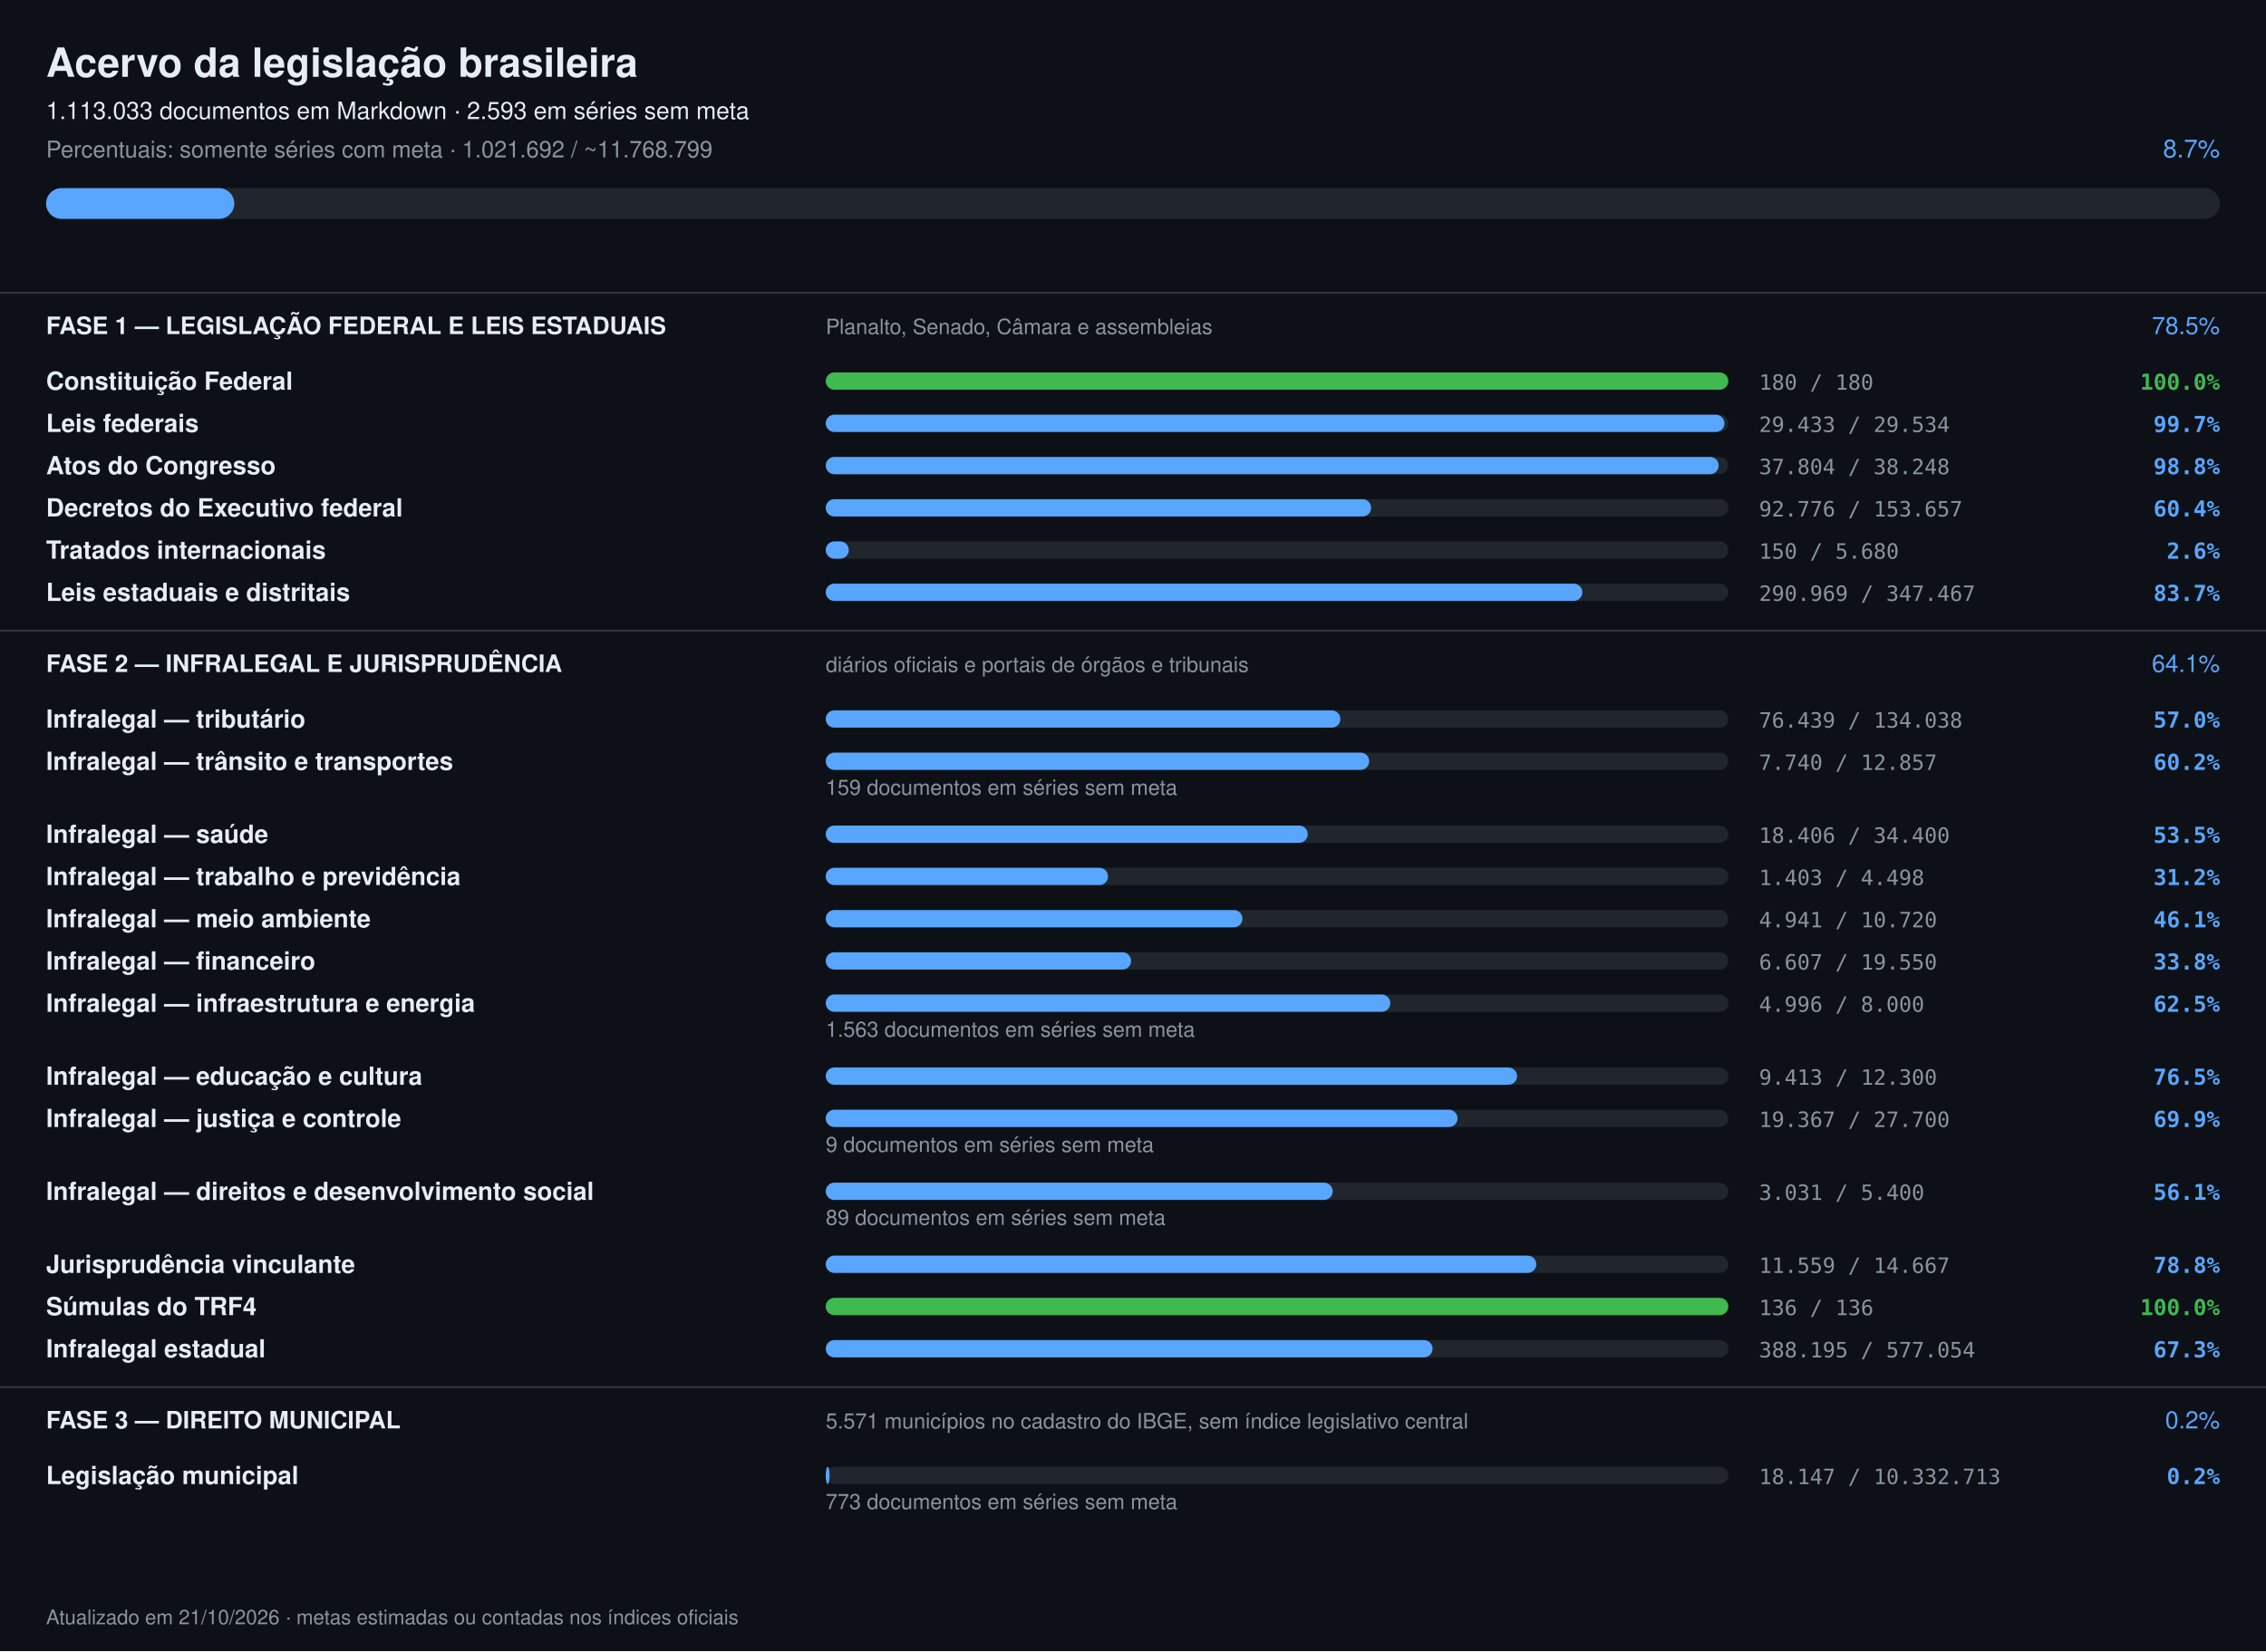
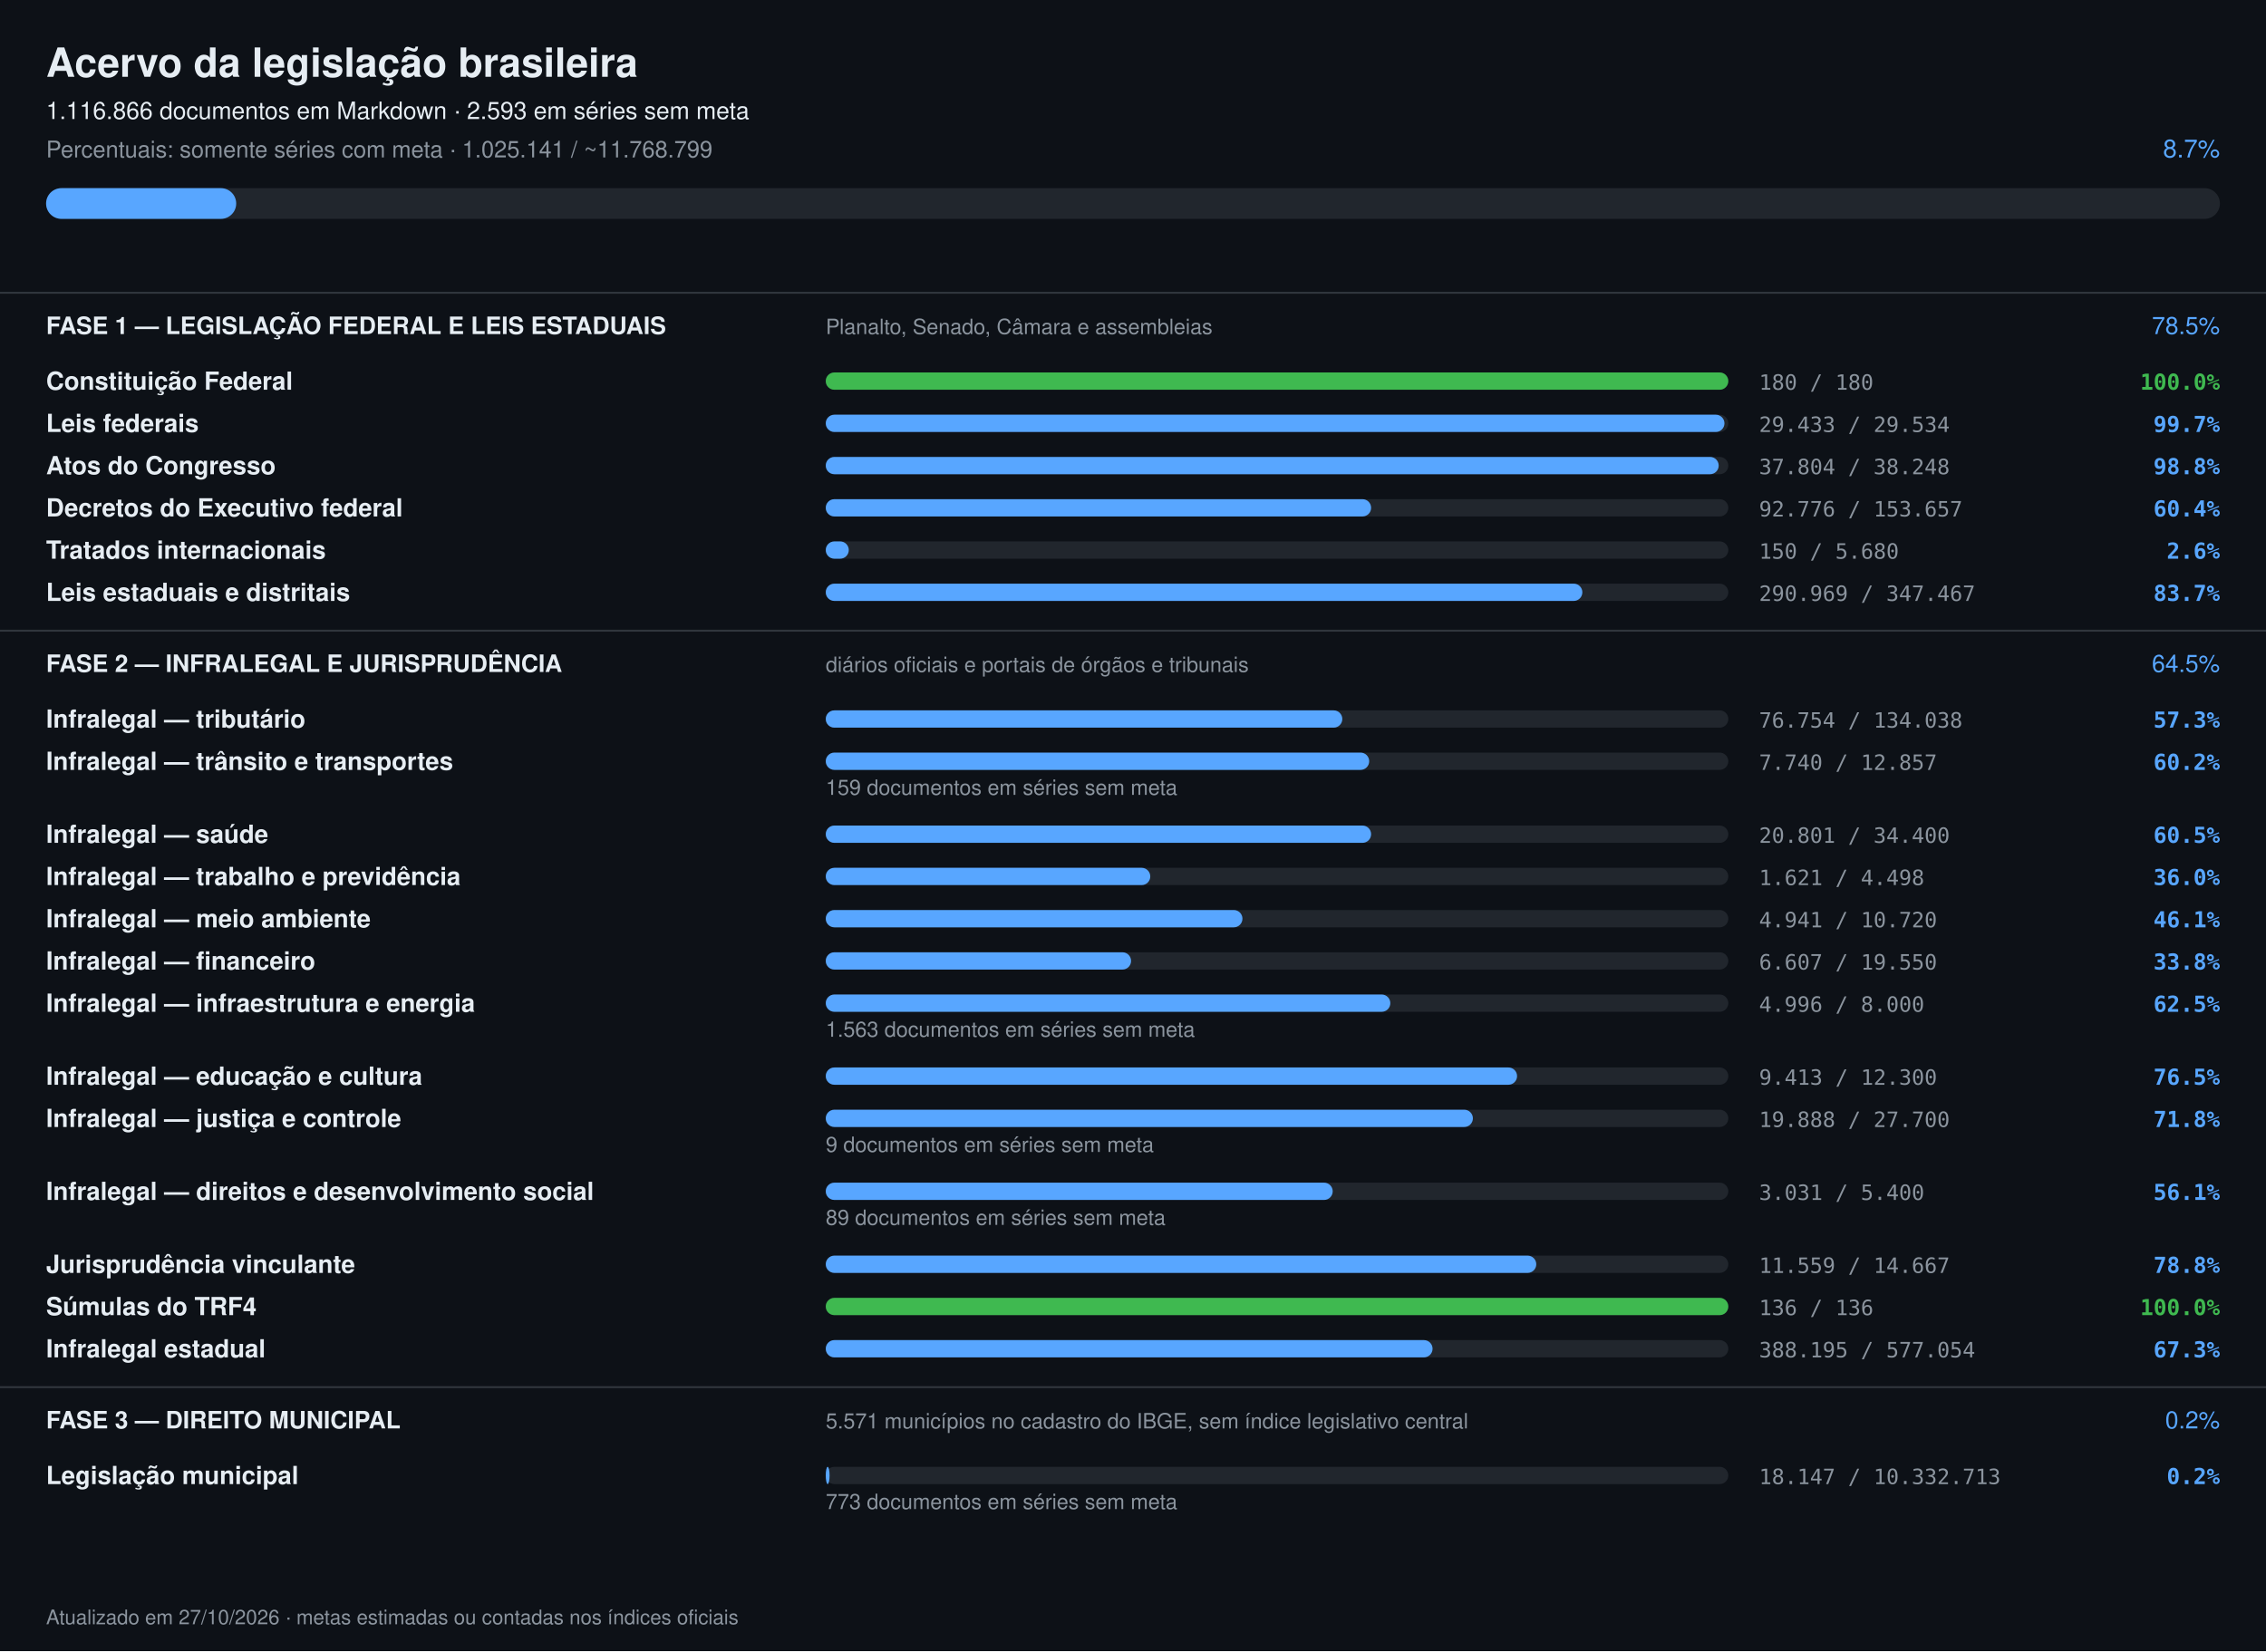
<svg xmlns="http://www.w3.org/2000/svg" width="1180" height="860" viewBox="0 0 1180 860" font-family="-apple-system,Segoe UI,Helvetica,Arial,sans-serif">
  <rect width="1180" height="860" fill="#0d1117" />
  <text x="24" y="40" font-size="21" font-weight="700" fill="#e6edf3">Acervo da legislação brasileira</text>
-   <text x="24" y="62" font-size="12.5" fill="#e6edf3">1.113.033 documentos em Markdown · 2.593 em séries sem meta</text>
-   <text x="24" y="82" font-size="12" fill="#8b949e">Percentuais: somente séries com meta · 1.021.692 / ~11.768.799</text>
+   <text x="24" y="62" font-size="12.5" fill="#e6edf3">1.116.866 documentos em Markdown · 2.593 em séries sem meta</text>
+   <text x="24" y="82" font-size="12" fill="#8b949e">Percentuais: somente séries com meta · 1.025.141 / ~11.768.799</text>
  <text x="1156" y="82" font-size="13" text-anchor="end" fill="#58a6ff">8.7%</text>
  <rect x="24" y="98" width="1132" height="16" rx="8" fill="#21262d" />
-   <rect x="24" y="98" width="98" height="16" rx="8" fill="#58a6ff" />
+   <rect x="24" y="98" width="99" height="16" rx="8" fill="#58a6ff" />
  <rect x="0" y="152" width="1180" height="1" fill="#30363d" />
  <text x="24" y="174" font-size="12.5" font-weight="700" fill="#e6edf3">FASE 1 — LEGISLAÇÃO FEDERAL E LEIS ESTADUAIS</text>
  <text x="430" y="174" font-size="11" fill="#8b949e">Planalto, Senado, Câmara e assembleias</text>
  <text x="1156" y="174" font-size="12.5" text-anchor="end" fill="#58a6ff">78.5%</text>
  <text x="24" y="203" font-size="13" font-weight="600" fill="#e6edf3">Constituição Federal</text>
  <rect x="430" y="194" width="470" height="9" rx="4.5" fill="#21262d" />
  <rect x="430" y="194" width="470" height="9" rx="4.5" fill="#3fb950" />
  <text x="916" y="203" font-size="11" fill="#8b949e" font-family="ui-monospace,monospace">180 / 180</text>
  <text x="1156" y="203" font-size="11.5" text-anchor="end" font-weight="600" fill="#3fb950" font-family="ui-monospace,monospace">100.0%</text>
  <text x="24" y="225" font-size="13" font-weight="600" fill="#e6edf3">Leis federais</text>
  <rect x="430" y="216" width="470" height="9" rx="4.5" fill="#21262d" />
  <rect x="430" y="216" width="468" height="9" rx="4.5" fill="#58a6ff" />
  <text x="916" y="225" font-size="11" fill="#8b949e" font-family="ui-monospace,monospace">29.433 / 29.534</text>
  <text x="1156" y="225" font-size="11.5" text-anchor="end" font-weight="600" fill="#58a6ff" font-family="ui-monospace,monospace">99.7%</text>
  <text x="24" y="247" font-size="13" font-weight="600" fill="#e6edf3">Atos do Congresso</text>
  <rect x="430" y="238" width="470" height="9" rx="4.5" fill="#21262d" />
  <rect x="430" y="238" width="465" height="9" rx="4.5" fill="#58a6ff" />
  <text x="916" y="247" font-size="11" fill="#8b949e" font-family="ui-monospace,monospace">37.804 / 38.248</text>
  <text x="1156" y="247" font-size="11.5" text-anchor="end" font-weight="600" fill="#58a6ff" font-family="ui-monospace,monospace">98.8%</text>
  <text x="24" y="269" font-size="13" font-weight="600" fill="#e6edf3">Decretos do Executivo federal</text>
  <rect x="430" y="260" width="470" height="9" rx="4.5" fill="#21262d" />
  <rect x="430" y="260" width="284" height="9" rx="4.5" fill="#58a6ff" />
  <text x="916" y="269" font-size="11" fill="#8b949e" font-family="ui-monospace,monospace">92.776 / 153.657</text>
  <text x="1156" y="269" font-size="11.5" text-anchor="end" font-weight="600" fill="#58a6ff" font-family="ui-monospace,monospace">60.4%</text>
  <text x="24" y="291" font-size="13" font-weight="600" fill="#e6edf3">Tratados internacionais</text>
  <rect x="430" y="282" width="470" height="9" rx="4.5" fill="#21262d" />
  <rect x="430" y="282" width="12" height="9" rx="4.5" fill="#58a6ff" />
  <text x="916" y="291" font-size="11" fill="#8b949e" font-family="ui-monospace,monospace">150 / 5.680</text>
  <text x="1156" y="291" font-size="11.5" text-anchor="end" font-weight="600" fill="#58a6ff" font-family="ui-monospace,monospace">2.6%</text>
  <text x="24" y="313" font-size="13" font-weight="600" fill="#e6edf3">Leis estaduais e distritais</text>
  <rect x="430" y="304" width="470" height="9" rx="4.5" fill="#21262d" />
  <rect x="430" y="304" width="394" height="9" rx="4.5" fill="#58a6ff" />
  <text x="916" y="313" font-size="11" fill="#8b949e" font-family="ui-monospace,monospace">290.969 / 347.467</text>
  <text x="1156" y="313" font-size="11.5" text-anchor="end" font-weight="600" fill="#58a6ff" font-family="ui-monospace,monospace">83.7%</text>
  <rect x="0" y="328" width="1180" height="1" fill="#30363d" />
  <text x="24" y="350" font-size="12.5" font-weight="700" fill="#e6edf3">FASE 2 — INFRALEGAL E JURISPRUDÊNCIA</text>
  <text x="430" y="350" font-size="11" fill="#8b949e">diários oficiais e portais de órgãos e tribunais</text>
-   <text x="1156" y="350" font-size="12.5" text-anchor="end" fill="#58a6ff">64.1%</text>
+   <text x="1156" y="350" font-size="12.5" text-anchor="end" fill="#58a6ff">64.5%</text>
  <text x="24" y="379" font-size="13" font-weight="600" fill="#e6edf3">Infralegal — tributário</text>
  <rect x="430" y="370" width="470" height="9" rx="4.5" fill="#21262d" />
-   <rect x="430" y="370" width="268" height="9" rx="4.5" fill="#58a6ff" />
-   <text x="916" y="379" font-size="11" fill="#8b949e" font-family="ui-monospace,monospace">76.439 / 134.038</text>
-   <text x="1156" y="379" font-size="11.5" text-anchor="end" font-weight="600" fill="#58a6ff" font-family="ui-monospace,monospace">57.0%</text>
+   <rect x="430" y="370" width="269" height="9" rx="4.5" fill="#58a6ff" />
+   <text x="916" y="379" font-size="11" fill="#8b949e" font-family="ui-monospace,monospace">76.754 / 134.038</text>
+   <text x="1156" y="379" font-size="11.5" text-anchor="end" font-weight="600" fill="#58a6ff" font-family="ui-monospace,monospace">57.3%</text>
  <text x="24" y="401" font-size="13" font-weight="600" fill="#e6edf3">Infralegal — trânsito e transportes</text>
  <rect x="430" y="392" width="470" height="9" rx="4.5" fill="#21262d" />
  <rect x="430" y="392" width="283" height="9" rx="4.5" fill="#58a6ff" />
  <text x="916" y="401" font-size="11" fill="#8b949e" font-family="ui-monospace,monospace">7.740 / 12.857</text>
  <text x="1156" y="401" font-size="11.5" text-anchor="end" font-weight="600" fill="#58a6ff" font-family="ui-monospace,monospace">60.2%</text>
  <text x="430" y="414" font-size="11" fill="#8b949e">159 documentos em séries sem meta</text>
  <text x="24" y="439" font-size="13" font-weight="600" fill="#e6edf3">Infralegal — saúde</text>
  <rect x="430" y="430" width="470" height="9" rx="4.5" fill="#21262d" />
-   <rect x="430" y="430" width="251" height="9" rx="4.5" fill="#58a6ff" />
-   <text x="916" y="439" font-size="11" fill="#8b949e" font-family="ui-monospace,monospace">18.406 / 34.400</text>
-   <text x="1156" y="439" font-size="11.5" text-anchor="end" font-weight="600" fill="#58a6ff" font-family="ui-monospace,monospace">53.5%</text>
+   <rect x="430" y="430" width="284" height="9" rx="4.5" fill="#58a6ff" />
+   <text x="916" y="439" font-size="11" fill="#8b949e" font-family="ui-monospace,monospace">20.801 / 34.400</text>
+   <text x="1156" y="439" font-size="11.5" text-anchor="end" font-weight="600" fill="#58a6ff" font-family="ui-monospace,monospace">60.5%</text>
  <text x="24" y="461" font-size="13" font-weight="600" fill="#e6edf3">Infralegal — trabalho e previdência</text>
  <rect x="430" y="452" width="470" height="9" rx="4.5" fill="#21262d" />
-   <rect x="430" y="452" width="147" height="9" rx="4.5" fill="#58a6ff" />
-   <text x="916" y="461" font-size="11" fill="#8b949e" font-family="ui-monospace,monospace">1.403 / 4.498</text>
-   <text x="1156" y="461" font-size="11.5" text-anchor="end" font-weight="600" fill="#58a6ff" font-family="ui-monospace,monospace">31.2%</text>
+   <rect x="430" y="452" width="169" height="9" rx="4.5" fill="#58a6ff" />
+   <text x="916" y="461" font-size="11" fill="#8b949e" font-family="ui-monospace,monospace">1.621 / 4.498</text>
+   <text x="1156" y="461" font-size="11.5" text-anchor="end" font-weight="600" fill="#58a6ff" font-family="ui-monospace,monospace">36.0%</text>
  <text x="24" y="483" font-size="13" font-weight="600" fill="#e6edf3">Infralegal — meio ambiente</text>
  <rect x="430" y="474" width="470" height="9" rx="4.5" fill="#21262d" />
  <rect x="430" y="474" width="217" height="9" rx="4.5" fill="#58a6ff" />
  <text x="916" y="483" font-size="11" fill="#8b949e" font-family="ui-monospace,monospace">4.941 / 10.720</text>
  <text x="1156" y="483" font-size="11.5" text-anchor="end" font-weight="600" fill="#58a6ff" font-family="ui-monospace,monospace">46.1%</text>
  <text x="24" y="505" font-size="13" font-weight="600" fill="#e6edf3">Infralegal — financeiro</text>
  <rect x="430" y="496" width="470" height="9" rx="4.5" fill="#21262d" />
  <rect x="430" y="496" width="159" height="9" rx="4.5" fill="#58a6ff" />
  <text x="916" y="505" font-size="11" fill="#8b949e" font-family="ui-monospace,monospace">6.607 / 19.550</text>
  <text x="1156" y="505" font-size="11.5" text-anchor="end" font-weight="600" fill="#58a6ff" font-family="ui-monospace,monospace">33.8%</text>
  <text x="24" y="527" font-size="13" font-weight="600" fill="#e6edf3">Infralegal — infraestrutura e energia</text>
  <rect x="430" y="518" width="470" height="9" rx="4.5" fill="#21262d" />
  <rect x="430" y="518" width="294" height="9" rx="4.5" fill="#58a6ff" />
  <text x="916" y="527" font-size="11" fill="#8b949e" font-family="ui-monospace,monospace">4.996 / 8.000</text>
  <text x="1156" y="527" font-size="11.5" text-anchor="end" font-weight="600" fill="#58a6ff" font-family="ui-monospace,monospace">62.5%</text>
  <text x="430" y="540" font-size="11" fill="#8b949e">1.563 documentos em séries sem meta</text>
  <text x="24" y="565" font-size="13" font-weight="600" fill="#e6edf3">Infralegal — educação e cultura</text>
  <rect x="430" y="556" width="470" height="9" rx="4.5" fill="#21262d" />
  <rect x="430" y="556" width="360" height="9" rx="4.5" fill="#58a6ff" />
  <text x="916" y="565" font-size="11" fill="#8b949e" font-family="ui-monospace,monospace">9.413 / 12.300</text>
  <text x="1156" y="565" font-size="11.5" text-anchor="end" font-weight="600" fill="#58a6ff" font-family="ui-monospace,monospace">76.5%</text>
  <text x="24" y="587" font-size="13" font-weight="600" fill="#e6edf3">Infralegal — justiça e controle</text>
  <rect x="430" y="578" width="470" height="9" rx="4.5" fill="#21262d" />
-   <rect x="430" y="578" width="329" height="9" rx="4.5" fill="#58a6ff" />
-   <text x="916" y="587" font-size="11" fill="#8b949e" font-family="ui-monospace,monospace">19.367 / 27.700</text>
-   <text x="1156" y="587" font-size="11.5" text-anchor="end" font-weight="600" fill="#58a6ff" font-family="ui-monospace,monospace">69.9%</text>
+   <rect x="430" y="578" width="337" height="9" rx="4.5" fill="#58a6ff" />
+   <text x="916" y="587" font-size="11" fill="#8b949e" font-family="ui-monospace,monospace">19.888 / 27.700</text>
+   <text x="1156" y="587" font-size="11.5" text-anchor="end" font-weight="600" fill="#58a6ff" font-family="ui-monospace,monospace">71.8%</text>
  <text x="430" y="600" font-size="11" fill="#8b949e">9 documentos em séries sem meta</text>
  <text x="24" y="625" font-size="13" font-weight="600" fill="#e6edf3">Infralegal — direitos e desenvolvimento social</text>
  <rect x="430" y="616" width="470" height="9" rx="4.5" fill="#21262d" />
  <rect x="430" y="616" width="264" height="9" rx="4.5" fill="#58a6ff" />
  <text x="916" y="625" font-size="11" fill="#8b949e" font-family="ui-monospace,monospace">3.031 / 5.400</text>
  <text x="1156" y="625" font-size="11.5" text-anchor="end" font-weight="600" fill="#58a6ff" font-family="ui-monospace,monospace">56.1%</text>
  <text x="430" y="638" font-size="11" fill="#8b949e">89 documentos em séries sem meta</text>
  <text x="24" y="663" font-size="13" font-weight="600" fill="#e6edf3">Jurisprudência vinculante</text>
  <rect x="430" y="654" width="470" height="9" rx="4.5" fill="#21262d" />
  <rect x="430" y="654" width="370" height="9" rx="4.5" fill="#58a6ff" />
  <text x="916" y="663" font-size="11" fill="#8b949e" font-family="ui-monospace,monospace">11.559 / 14.667</text>
  <text x="1156" y="663" font-size="11.5" text-anchor="end" font-weight="600" fill="#58a6ff" font-family="ui-monospace,monospace">78.8%</text>
  <text x="24" y="685" font-size="13" font-weight="600" fill="#e6edf3">Súmulas do TRF4</text>
  <rect x="430" y="676" width="470" height="9" rx="4.5" fill="#21262d" />
  <rect x="430" y="676" width="470" height="9" rx="4.5" fill="#3fb950" />
  <text x="916" y="685" font-size="11" fill="#8b949e" font-family="ui-monospace,monospace">136 / 136</text>
  <text x="1156" y="685" font-size="11.5" text-anchor="end" font-weight="600" fill="#3fb950" font-family="ui-monospace,monospace">100.0%</text>
  <text x="24" y="707" font-size="13" font-weight="600" fill="#e6edf3">Infralegal estadual</text>
  <rect x="430" y="698" width="470" height="9" rx="4.5" fill="#21262d" />
  <rect x="430" y="698" width="316" height="9" rx="4.5" fill="#58a6ff" />
  <text x="916" y="707" font-size="11" fill="#8b949e" font-family="ui-monospace,monospace">388.195 / 577.054</text>
  <text x="1156" y="707" font-size="11.5" text-anchor="end" font-weight="600" fill="#58a6ff" font-family="ui-monospace,monospace">67.3%</text>
  <rect x="0" y="722" width="1180" height="1" fill="#30363d" />
  <text x="24" y="744" font-size="12.5" font-weight="700" fill="#e6edf3">FASE 3 — DIREITO MUNICIPAL</text>
  <text x="430" y="744" font-size="11" fill="#8b949e">5.571 municípios no cadastro do IBGE, sem índice legislativo central</text>
  <text x="1156" y="744" font-size="12.5" text-anchor="end" fill="#58a6ff">0.2%</text>
  <text x="24" y="773" font-size="13" font-weight="600" fill="#e6edf3">Legislação municipal</text>
  <rect x="430" y="764" width="470" height="9" rx="4.5" fill="#21262d" />
  <rect x="430" y="764" width="2" height="9" rx="4.5" fill="#58a6ff" />
  <text x="916" y="773" font-size="11" fill="#8b949e" font-family="ui-monospace,monospace">18.147 / 10.332.713</text>
  <text x="1156" y="773" font-size="11.5" text-anchor="end" font-weight="600" fill="#58a6ff" font-family="ui-monospace,monospace">0.2%</text>
  <text x="430" y="786" font-size="11" fill="#8b949e">773 documentos em séries sem meta</text>
-   <text x="24" y="846" font-size="10.5" fill="#8b949e">Atualizado em 21/10/2026 · metas estimadas ou contadas nos índices oficiais</text>
+   <text x="24" y="846" font-size="10.5" fill="#8b949e">Atualizado em 27/10/2026 · metas estimadas ou contadas nos índices oficiais</text>
</svg>
